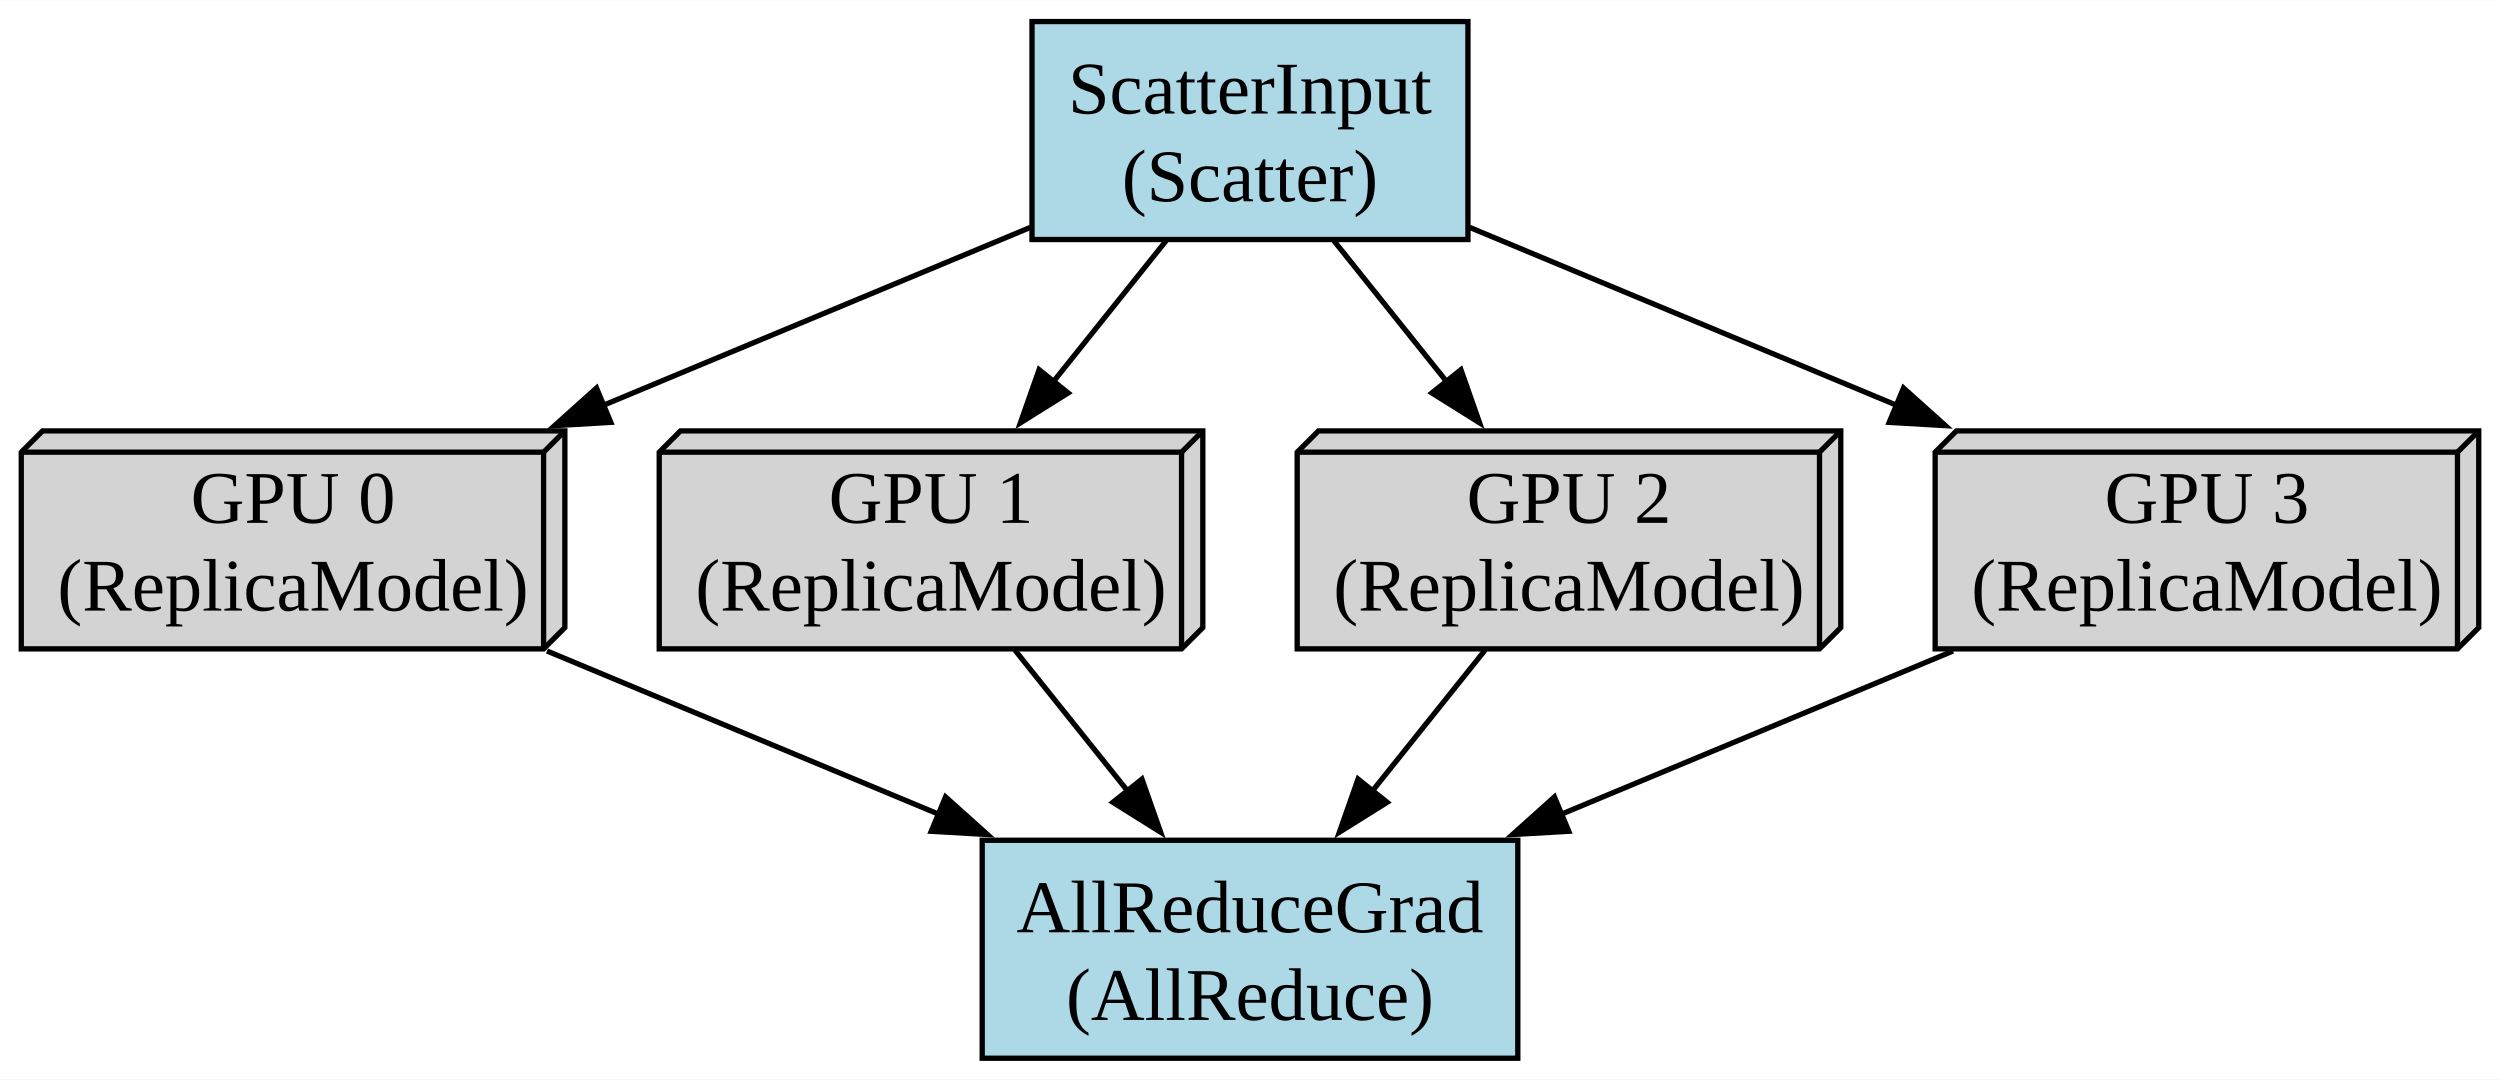
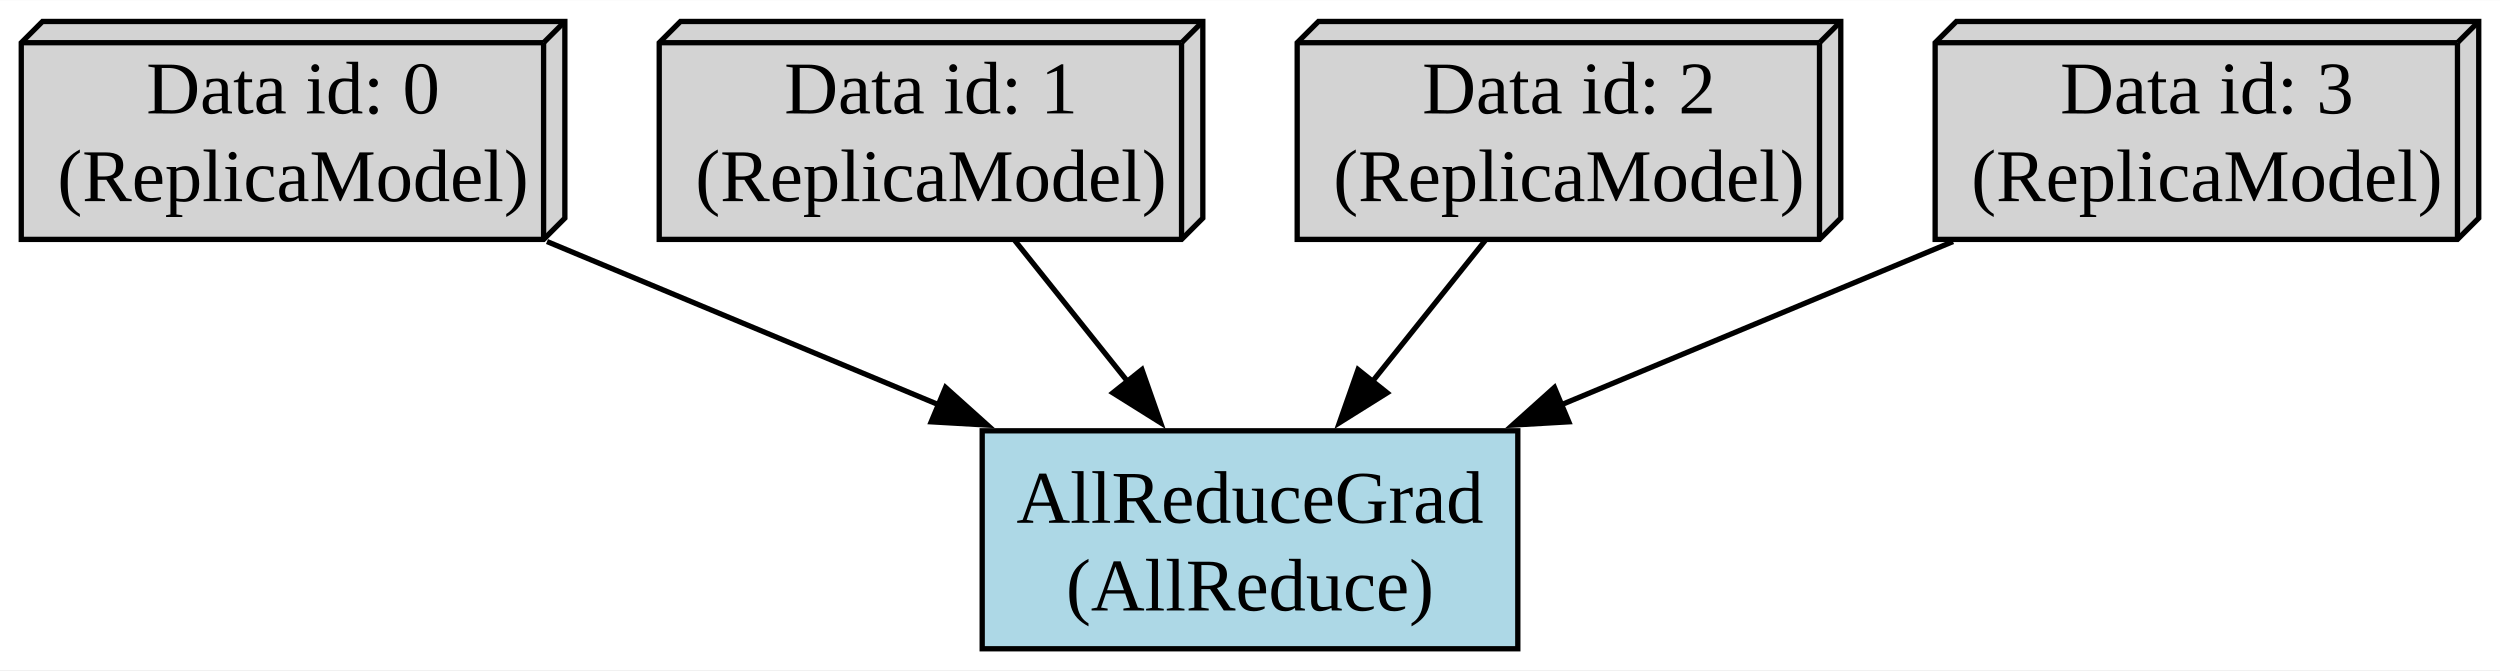
- <svg xmlns="http://www.w3.org/2000/svg" xmlns:xlink="http://www.w3.org/1999/xlink" width="470pt" height="203pt" viewBox="0.00 0.00 470.25 203.00">
-   <g id="graph0" class="graph" transform="scale(1 1) rotate(0) translate(4 199)">
-     <polygon fill="white" stroke="none" points="-4,4 -4,-199 466.25,-199 466.25,4 -4,4" />
+ <svg xmlns="http://www.w3.org/2000/svg" xmlns:xlink="http://www.w3.org/1999/xlink" width="470pt" height="126pt" viewBox="0.00 0.00 470.25 126.00">
+   <g id="graph0" class="graph" transform="scale(1 1) rotate(0) translate(4 122)">
+     <polygon fill="white" stroke="none" points="-4,4 -4,-122 466.25,-122 466.25,4 -4,4" />
    <g id="node1" class="node">
-       <polygon fill="lightblue" stroke="black" points="272.12,-195 190.12,-195 190.12,-154 272.12,-154 272.12,-195" />
-       <text text-anchor="middle" x="231.12" y="-177.7" font-family="Times New Roman,serif" font-size="14.00">ScatterInput</text>
-       <text text-anchor="middle" x="231.12" y="-161.2" font-family="Times New Roman,serif" font-size="14.00">(Scatter)</text>
+       <polygon fill="lightblue" stroke="black" points="281.5,-41 180.75,-41 180.75,0 281.5,0 281.5,-41" />
+       <text text-anchor="middle" x="231.12" y="-23.7" font-family="Times New Roman,serif" font-size="14.00">AllReduceGrad</text>
+       <text text-anchor="middle" x="231.12" y="-7.2" font-family="Times New Roman,serif" font-size="14.00">(AllReduce)</text>
    </g>
-     <g id="node3" class="node">
-       <g id="a_node3">
-         <a xlink:href="gpu_0_detail.svg" xlink:title="GPU 0&#10;(ReplicaModel)" target="_blank">
+     <g id="node2" class="node">
+       <g id="a_node2">
+         <a xlink:href="gpu_0_detail.svg" xlink:title="Data id: 0&#10;(ReplicaModel)" target="_blank">
          <polygon fill="lightgray" stroke="black" points="102.25,-118 4,-118 0,-114 0,-77 98.25,-77 102.25,-81 102.25,-118" />
          <polyline fill="none" stroke="black" points="98.25,-114 0,-114" />
          <polyline fill="none" stroke="black" points="98.25,-114 98.25,-77" />
          <polyline fill="none" stroke="black" points="98.25,-114 102.25,-118" />
-           <text text-anchor="middle" x="51.12" y="-100.7" font-family="Times New Roman,serif" font-size="14.00">GPU 0</text>
+           <text text-anchor="middle" x="51.12" y="-100.7" font-family="Times New Roman,serif" font-size="14.00">Data id: 0</text>
          <text text-anchor="middle" x="51.12" y="-84.2" font-family="Times New Roman,serif" font-size="14.00">(ReplicaModel)</text>
        </a>
      </g>
    </g>
    <g id="edge1" class="edge">
-       <path fill="none" stroke="black" d="M189.83,-156.29C166.02,-146.37 135.7,-133.74 109.49,-122.82" />
-       <polygon fill="black" stroke="black" points="110.89,-119.61 100.31,-118.99 108.2,-126.07 110.89,-119.61" />
+       <path fill="none" stroke="black" d="M98.89,-76.6C121.57,-67.15 148.88,-55.77 172.78,-45.81" />
+       <polygon fill="black" stroke="black" points="173.86,-49.15 181.74,-42.08 171.16,-42.69 173.86,-49.15" />
    </g>
-     <g id="node4" class="node">
-       <g id="a_node4">
-         <a xlink:href="gpu_1_detail.svg" xlink:title="GPU 1&#10;(ReplicaModel)" target="_blank">
+     <g id="node3" class="node">
+       <g id="a_node3">
+         <a xlink:href="gpu_1_detail.svg" xlink:title="Data id: 1&#10;(ReplicaModel)" target="_blank">
          <polygon fill="lightgray" stroke="black" points="222.25,-118 124,-118 120,-114 120,-77 218.25,-77 222.25,-81 222.25,-118" />
          <polyline fill="none" stroke="black" points="218.25,-114 120,-114" />
          <polyline fill="none" stroke="black" points="218.25,-114 218.25,-77" />
          <polyline fill="none" stroke="black" points="218.25,-114 222.25,-118" />
-           <text text-anchor="middle" x="171.12" y="-100.7" font-family="Times New Roman,serif" font-size="14.00">GPU 1</text>
+           <text text-anchor="middle" x="171.12" y="-100.7" font-family="Times New Roman,serif" font-size="14.00">Data id: 1</text>
          <text text-anchor="middle" x="171.12" y="-84.2" font-family="Times New Roman,serif" font-size="14.00">(ReplicaModel)</text>
        </a>
      </g>
    </g>
-     <g id="edge3" class="edge">
-       <path fill="none" stroke="black" d="M215.36,-153.79C208.87,-145.68 201.21,-136.11 194.12,-127.24" />
-       <polygon fill="black" stroke="black" points="196.92,-125.14 187.94,-119.52 191.45,-129.51 196.92,-125.14" />
+     <g id="edge2" class="edge">
+       <path fill="none" stroke="black" d="M186.89,-76.79C193.38,-68.68 201.04,-59.11 208.13,-50.24" />
+       <polygon fill="black" stroke="black" points="210.8,-52.51 214.31,-42.52 205.33,-48.14 210.8,-52.51" />
    </g>
-     <g id="node5" class="node">
-       <g id="a_node5">
-         <a xlink:href="gpu_2_detail.svg" xlink:title="GPU 2&#10;(ReplicaModel)" target="_blank">
+     <g id="node4" class="node">
+       <g id="a_node4">
+         <a xlink:href="gpu_2_detail.svg" xlink:title="Data id: 2&#10;(ReplicaModel)" target="_blank">
          <polygon fill="lightgray" stroke="black" points="342.25,-118 244,-118 240,-114 240,-77 338.25,-77 342.25,-81 342.25,-118" />
          <polyline fill="none" stroke="black" points="338.25,-114 240,-114" />
          <polyline fill="none" stroke="black" points="338.25,-114 338.25,-77" />
          <polyline fill="none" stroke="black" points="338.25,-114 342.25,-118" />
-           <text text-anchor="middle" x="291.12" y="-100.7" font-family="Times New Roman,serif" font-size="14.00">GPU 2</text>
+           <text text-anchor="middle" x="291.12" y="-100.7" font-family="Times New Roman,serif" font-size="14.00">Data id: 2</text>
          <text text-anchor="middle" x="291.12" y="-84.2" font-family="Times New Roman,serif" font-size="14.00">(ReplicaModel)</text>
        </a>
      </g>
    </g>
-     <g id="edge5" class="edge">
-       <path fill="none" stroke="black" d="M246.89,-153.79C253.38,-145.68 261.04,-136.11 268.13,-127.24" />
-       <polygon fill="black" stroke="black" points="270.8,-129.51 274.31,-119.52 265.33,-125.14 270.8,-129.51" />
+     <g id="edge3" class="edge">
+       <path fill="none" stroke="black" d="M275.36,-76.79C268.87,-68.68 261.21,-59.11 254.12,-50.24" />
+       <polygon fill="black" stroke="black" points="256.92,-48.14 247.94,-42.52 251.45,-52.51 256.92,-48.14" />
    </g>
-     <g id="node6" class="node">
-       <g id="a_node6">
-         <a xlink:href="gpu_3_detail.svg" xlink:title="GPU 3&#10;(ReplicaModel)" target="_blank">
+     <g id="node5" class="node">
+       <g id="a_node5">
+         <a xlink:href="gpu_3_detail.svg" xlink:title="Data id: 3&#10;(ReplicaModel)" target="_blank">
          <polygon fill="lightgray" stroke="black" points="462.25,-118 364,-118 360,-114 360,-77 458.25,-77 462.25,-81 462.25,-118" />
          <polyline fill="none" stroke="black" points="458.25,-114 360,-114" />
          <polyline fill="none" stroke="black" points="458.25,-114 458.25,-77" />
          <polyline fill="none" stroke="black" points="458.25,-114 462.25,-118" />
-           <text text-anchor="middle" x="411.12" y="-100.7" font-family="Times New Roman,serif" font-size="14.00">GPU 3</text>
+           <text text-anchor="middle" x="411.12" y="-100.7" font-family="Times New Roman,serif" font-size="14.00">Data id: 3</text>
          <text text-anchor="middle" x="411.12" y="-84.2" font-family="Times New Roman,serif" font-size="14.00">(ReplicaModel)</text>
        </a>
      </g>
    </g>
-     <g id="edge7" class="edge">
-       <path fill="none" stroke="black" d="M272.42,-156.29C296.23,-146.37 326.55,-133.74 352.76,-122.82" />
-       <polygon fill="black" stroke="black" points="354.05,-126.07 361.94,-118.99 351.36,-119.61 354.05,-126.07" />
-     </g>
-     <g id="node2" class="node">
-       <polygon fill="lightblue" stroke="black" points="281.5,-41 180.75,-41 180.75,0 281.5,0 281.5,-41" />
-       <text text-anchor="middle" x="231.12" y="-23.7" font-family="Times New Roman,serif" font-size="14.00">AllReduceGrad</text>
-       <text text-anchor="middle" x="231.12" y="-7.2" font-family="Times New Roman,serif" font-size="14.00">(AllReduce)</text>
-     </g>
-     <g id="edge2" class="edge">
-       <path fill="none" stroke="black" d="M98.89,-76.6C121.57,-67.15 148.88,-55.77 172.78,-45.81" />
-       <polygon fill="black" stroke="black" points="173.86,-49.15 181.74,-42.08 171.16,-42.69 173.86,-49.15" />
-     </g>
    <g id="edge4" class="edge">
-       <path fill="none" stroke="black" d="M186.89,-76.79C193.38,-68.68 201.04,-59.11 208.13,-50.24" />
-       <polygon fill="black" stroke="black" points="210.8,-52.51 214.31,-42.52 205.33,-48.14 210.8,-52.51" />
-     </g>
-     <g id="edge6" class="edge">
-       <path fill="none" stroke="black" d="M275.36,-76.79C268.87,-68.68 261.21,-59.11 254.12,-50.24" />
-       <polygon fill="black" stroke="black" points="256.92,-48.14 247.94,-42.52 251.45,-52.51 256.92,-48.14" />
-     </g>
-     <g id="edge8" class="edge">
      <path fill="none" stroke="black" d="M363.36,-76.6C340.68,-67.15 313.37,-55.77 289.47,-45.81" />
      <polygon fill="black" stroke="black" points="291.09,-42.69 280.51,-42.08 288.39,-49.15 291.09,-42.69" />
    </g>
  </g>
</svg>
